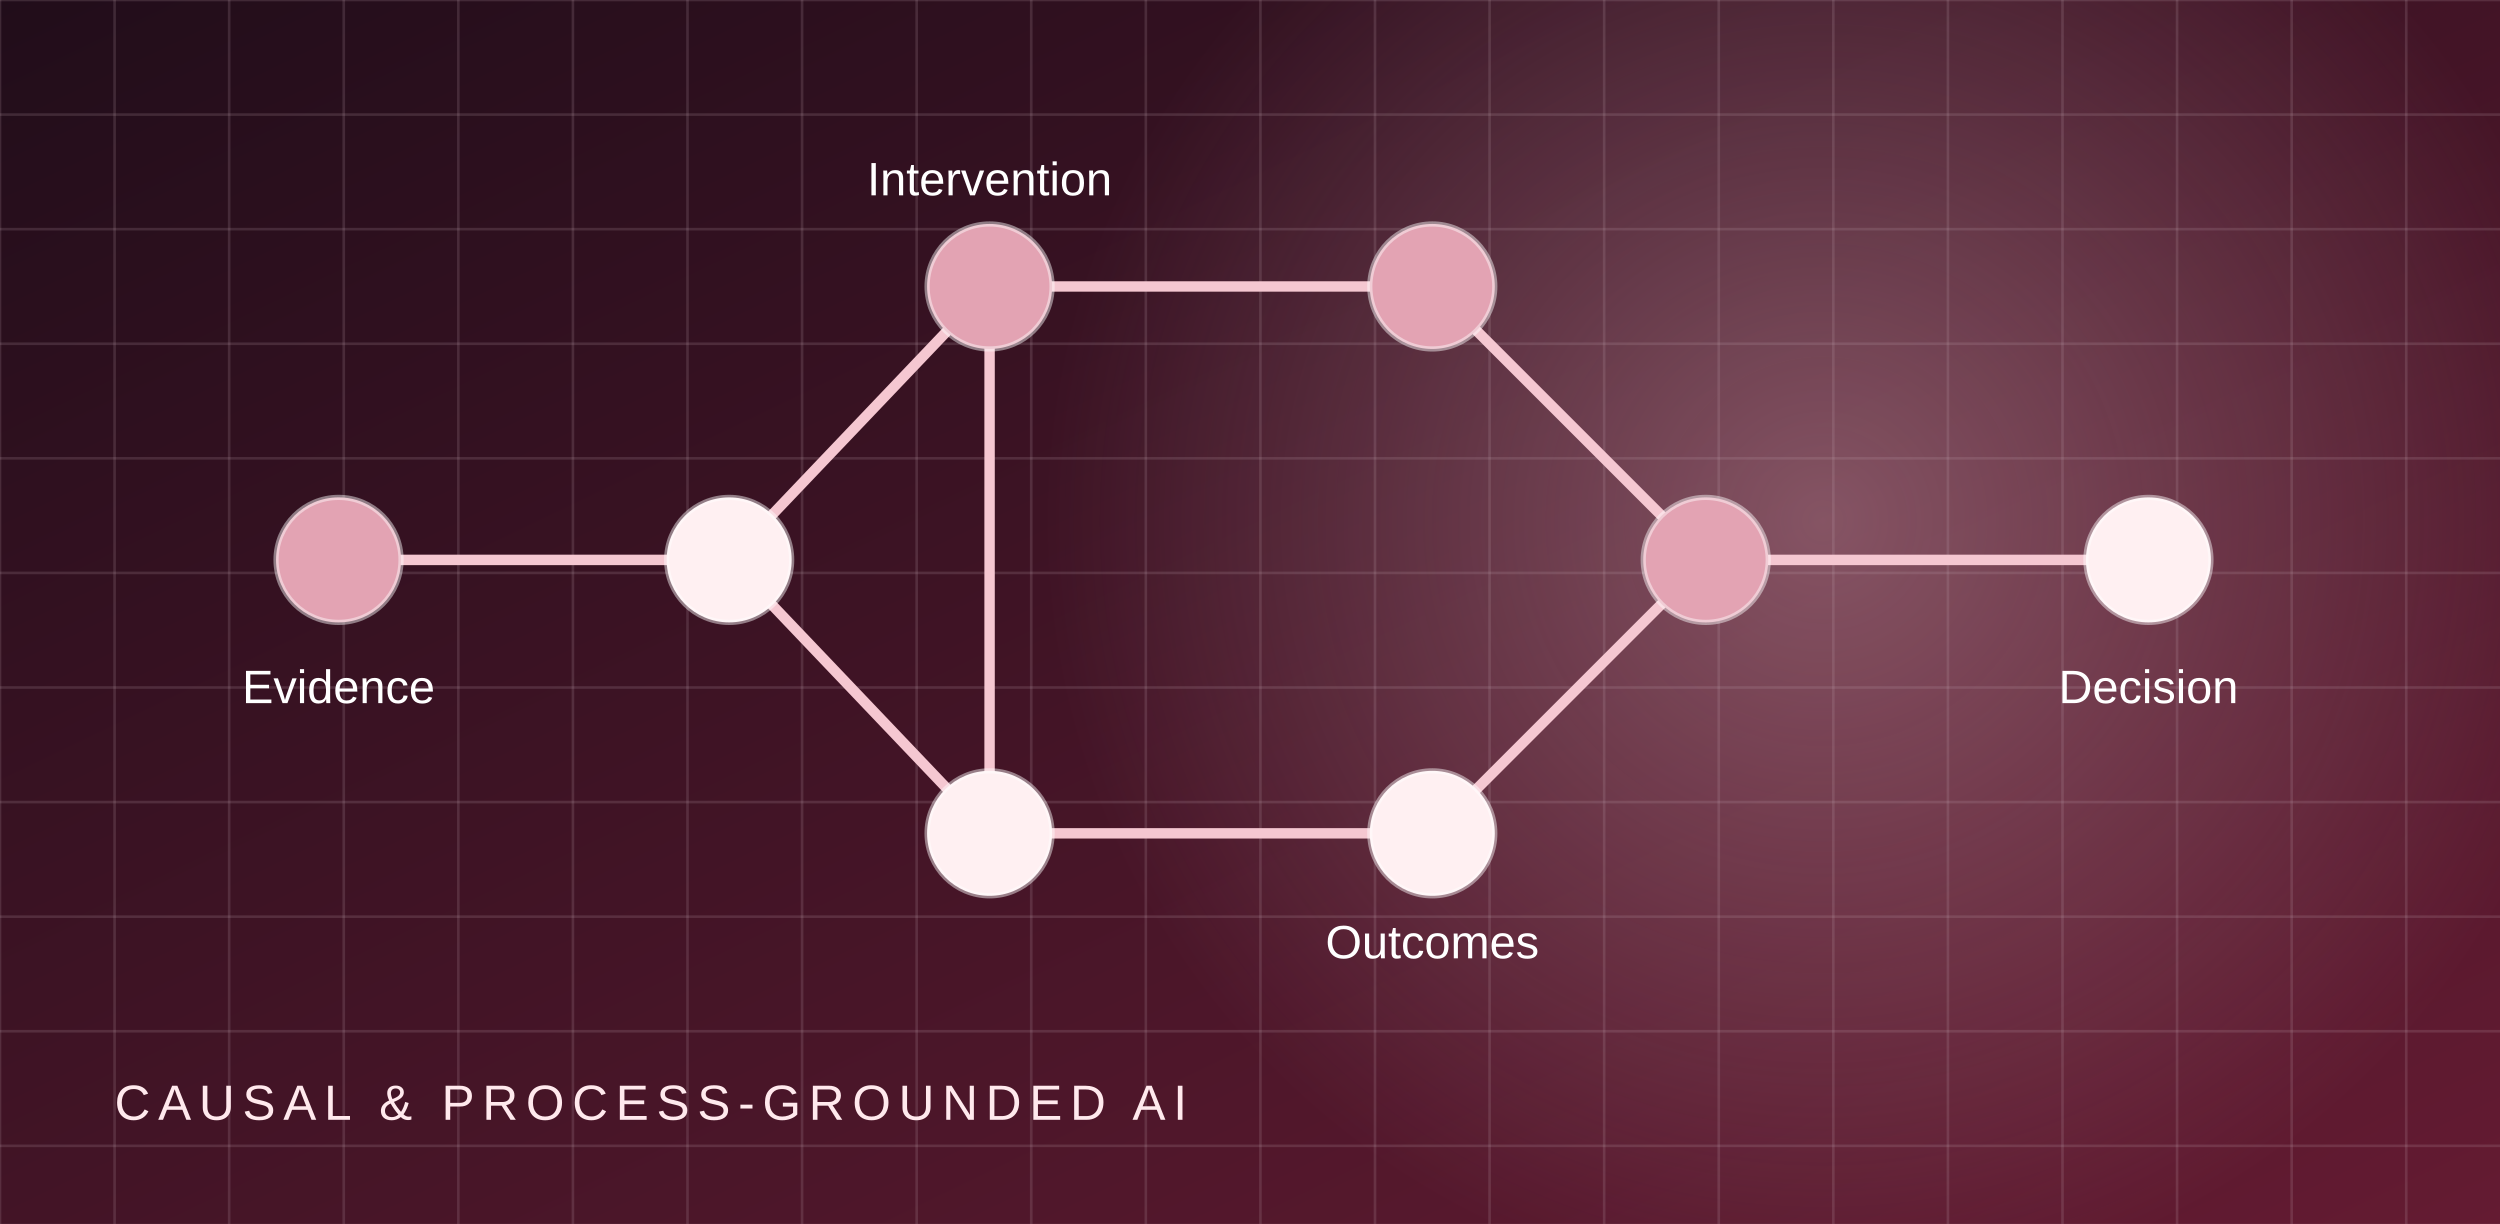
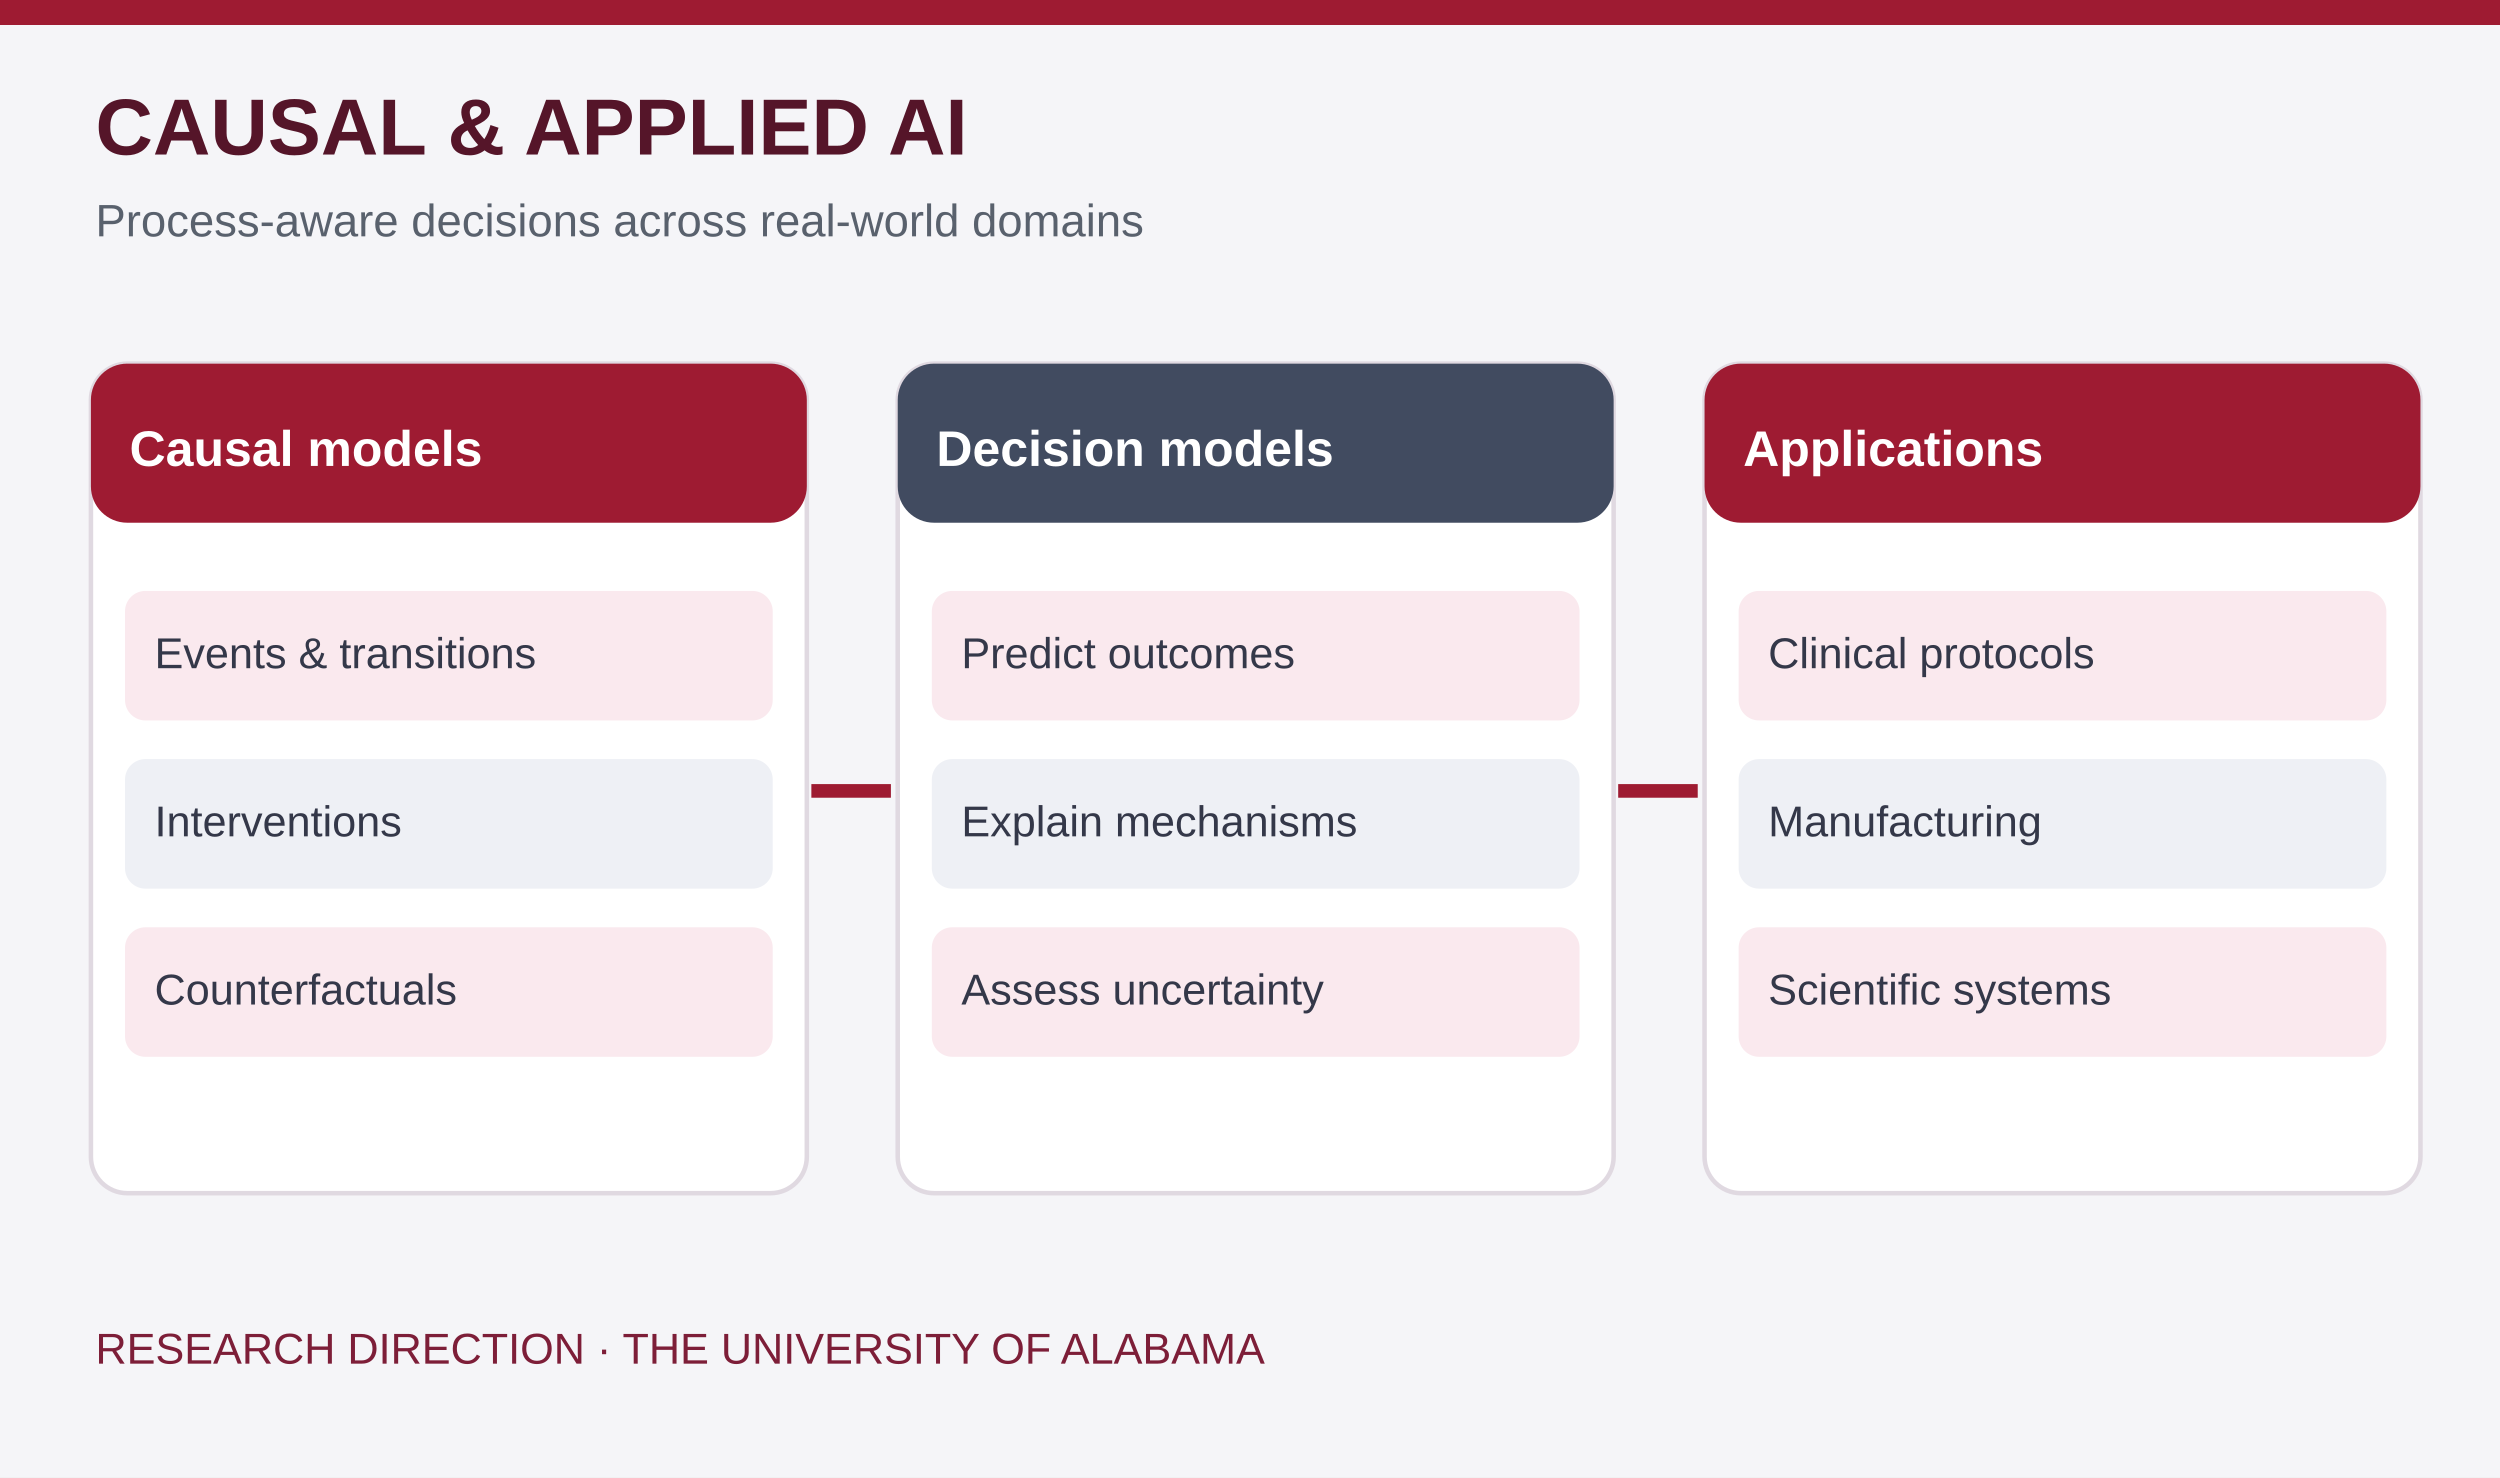
- <svg xmlns="http://www.w3.org/2000/svg" viewBox="0 0 960 470" role="img" aria-label="CAUSAL &amp; PROCESS-GROUNDED AI">
-   <defs>
-     <linearGradient id="bg" x2="1" y2="1">
-       <stop stop-color="#210d1a" />
-       <stop offset="1" stop-color="#641b32" />
-     </linearGradient>
-     <radialGradient id="glow">
-       <stop stop-color="#f8c9d3" stop-opacity=".35" />
-       <stop offset="1" stop-color="#f8c9d3" stop-opacity="0" />
-     </radialGradient>
-   </defs>
-   <rect width="960" height="470" fill="url(#bg)" />
-   <circle cx="700" cy="200" r="300" fill="url(#glow)" />
-   <g stroke="#c6a9b3" stroke-opacity=".18">
-     <path d="M0 0 H960" />
-     <path d="M0 44 H960" />
-     <path d="M0 88 H960" />
-     <path d="M0 132 H960" />
-     <path d="M0 176 H960" />
-     <path d="M0 220 H960" />
-     <path d="M0 264 H960" />
-     <path d="M0 308 H960" />
-     <path d="M0 352 H960" />
-     <path d="M0 396 H960" />
-     <path d="M0 440 H960" />
-     <path d="M0 484 H960" />
-     <path d="M0 0 V470" />
-     <path d="M44 0 V470" />
-     <path d="M88 0 V470" />
-     <path d="M132 0 V470" />
-     <path d="M176 0 V470" />
-     <path d="M220 0 V470" />
-     <path d="M264 0 V470" />
-     <path d="M308 0 V470" />
-     <path d="M352 0 V470" />
-     <path d="M396 0 V470" />
-     <path d="M440 0 V470" />
-     <path d="M484 0 V470" />
-     <path d="M528 0 V470" />
-     <path d="M572 0 V470" />
-     <path d="M616 0 V470" />
-     <path d="M660 0 V470" />
-     <path d="M704 0 V470" />
-     <path d="M748 0 V470" />
-     <path d="M792 0 V470" />
-     <path d="M836 0 V470" />
-     <path d="M880 0 V470" />
-     <path d="M924 0 V470" />
-     <path d="M968 0 V470" />
-     <path d="M1012 0 V470" />
-   </g>
-   <g fill="none" stroke="#f5c7d1" stroke-width="4">
-     <path d="M130 215H280l100-105h170l105 105h170" />
-     <path d="M380 110v210h170l105-105" />
-     <path d="M280 215l100 105" />
-   </g>
-   <circle cx="130" cy="215" r="24" fill="#e3a3b3" stroke="#fff" stroke-opacity=".45" stroke-width="2" />
-   <circle cx="280" cy="215" r="24" fill="#fff0f2" stroke="#fff" stroke-opacity=".45" stroke-width="2" />
-   <circle cx="380" cy="110" r="24" fill="#e3a3b3" stroke="#fff" stroke-opacity=".45" stroke-width="2" />
-   <circle cx="380" cy="320" r="24" fill="#fff0f2" stroke="#fff" stroke-opacity=".45" stroke-width="2" />
-   <circle cx="550" cy="110" r="24" fill="#e3a3b3" stroke="#fff" stroke-opacity=".45" stroke-width="2" />
-   <circle cx="550" cy="320" r="24" fill="#fff0f2" stroke="#fff" stroke-opacity=".45" stroke-width="2" />
-   <circle cx="655" cy="215" r="24" fill="#e3a3b3" stroke="#fff" stroke-opacity=".45" stroke-width="2" />
-   <circle cx="825" cy="215" r="24" fill="#fff0f2" stroke="#fff" stroke-opacity=".45" stroke-width="2" />
-   <g font-family="Arial" fill="#fff" font-size="18" text-anchor="middle">
-     <text x="130" y="270">Evidence</text>
-     <text x="380" y="75">Intervention</text>
-     <text x="550" y="368">Outcomes</text>
-     <text x="825" y="270">Decision</text>
-   </g>
-   <text x="44" y="430" fill="#ffe9ed" font-size="19" font-family="Arial" letter-spacing="3">CAUSAL &amp; PROCESS-GROUNDED AI</text>
+ <svg xmlns="http://www.w3.org/2000/svg" viewBox="0 0 1100 650">
+   <rect width="1100" height="650" fill="#f5f5f8" />
+   <rect width="1100" height="11" fill="#9e1b32" />
+   <text x="42" y="68" fill="#551529" font-size="35" font-weight="bold" font-family="Arial">CAUSAL &amp; APPLIED AI</text>
+   <text x="42" y="104" fill="#59616d" font-size="20" font-family="Arial">Process-aware decisions across real-world domains</text>
+   <rect x="40" y="160" width="315" height="365" rx="16" fill="white" stroke="#e0d9e1" stroke-width="2" />
+   <rect x="40" y="160" width="315" height="70" rx="16" fill="#9e1b32" />
+   <text x="57" y="205" font-size="22" font-weight="bold" fill="white" font-family="Arial">Causal models</text>
+   <rect x="55" y="260" width="285" height="57" rx="9" fill="#fae9ee" />
+   <text x="68" y="294" font-size="19" fill="#343849" font-family="Arial">Events &amp; transitions</text>
+   <rect x="55" y="334" width="285" height="57" rx="9" fill="#eef0f5" />
+   <text x="68" y="368" font-size="19" fill="#343849" font-family="Arial">Interventions</text>
+   <rect x="55" y="408" width="285" height="57" rx="9" fill="#fae9ee" />
+   <text x="68" y="442" font-size="19" fill="#343849" font-family="Arial">Counterfactuals</text>
+   <path d="M357 348h35" stroke="#9e1b32" stroke-width="6" />
+   <rect x="395" y="160" width="315" height="365" rx="16" fill="white" stroke="#e0d9e1" stroke-width="2" />
+   <rect x="395" y="160" width="315" height="70" rx="16" fill="#414b60" />
+   <text x="412" y="205" font-size="22" font-weight="bold" fill="white" font-family="Arial">Decision models</text>
+   <rect x="410" y="260" width="285" height="57" rx="9" fill="#fae9ee" />
+   <text x="423" y="294" font-size="19" fill="#343849" font-family="Arial">Predict outcomes</text>
+   <rect x="410" y="334" width="285" height="57" rx="9" fill="#eef0f5" />
+   <text x="423" y="368" font-size="19" fill="#343849" font-family="Arial">Explain mechanisms</text>
+   <rect x="410" y="408" width="285" height="57" rx="9" fill="#fae9ee" />
+   <text x="423" y="442" font-size="19" fill="#343849" font-family="Arial">Assess uncertainty</text>
+   <path d="M712 348h35" stroke="#9e1b32" stroke-width="6" />
+   <rect x="750" y="160" width="315" height="365" rx="16" fill="white" stroke="#e0d9e1" stroke-width="2" />
+   <rect x="750" y="160" width="315" height="70" rx="16" fill="#9e1b32" />
+   <text x="767" y="205" font-size="22" font-weight="bold" fill="white" font-family="Arial">Applications</text>
+   <rect x="765" y="260" width="285" height="57" rx="9" fill="#fae9ee" />
+   <text x="778" y="294" font-size="19" fill="#343849" font-family="Arial">Clinical protocols</text>
+   <rect x="765" y="334" width="285" height="57" rx="9" fill="#eef0f5" />
+   <text x="778" y="368" font-size="19" fill="#343849" font-family="Arial">Manufacturing</text>
+   <rect x="765" y="408" width="285" height="57" rx="9" fill="#fae9ee" />
+   <text x="778" y="442" font-size="19" fill="#343849" font-family="Arial">Scientific systems</text>
+   <text x="42" y="600" fill="#7d1e38" font-size="19" font-family="Arial">RESEARCH DIRECTION  ·  THE UNIVERSITY OF ALABAMA</text>
</svg>
